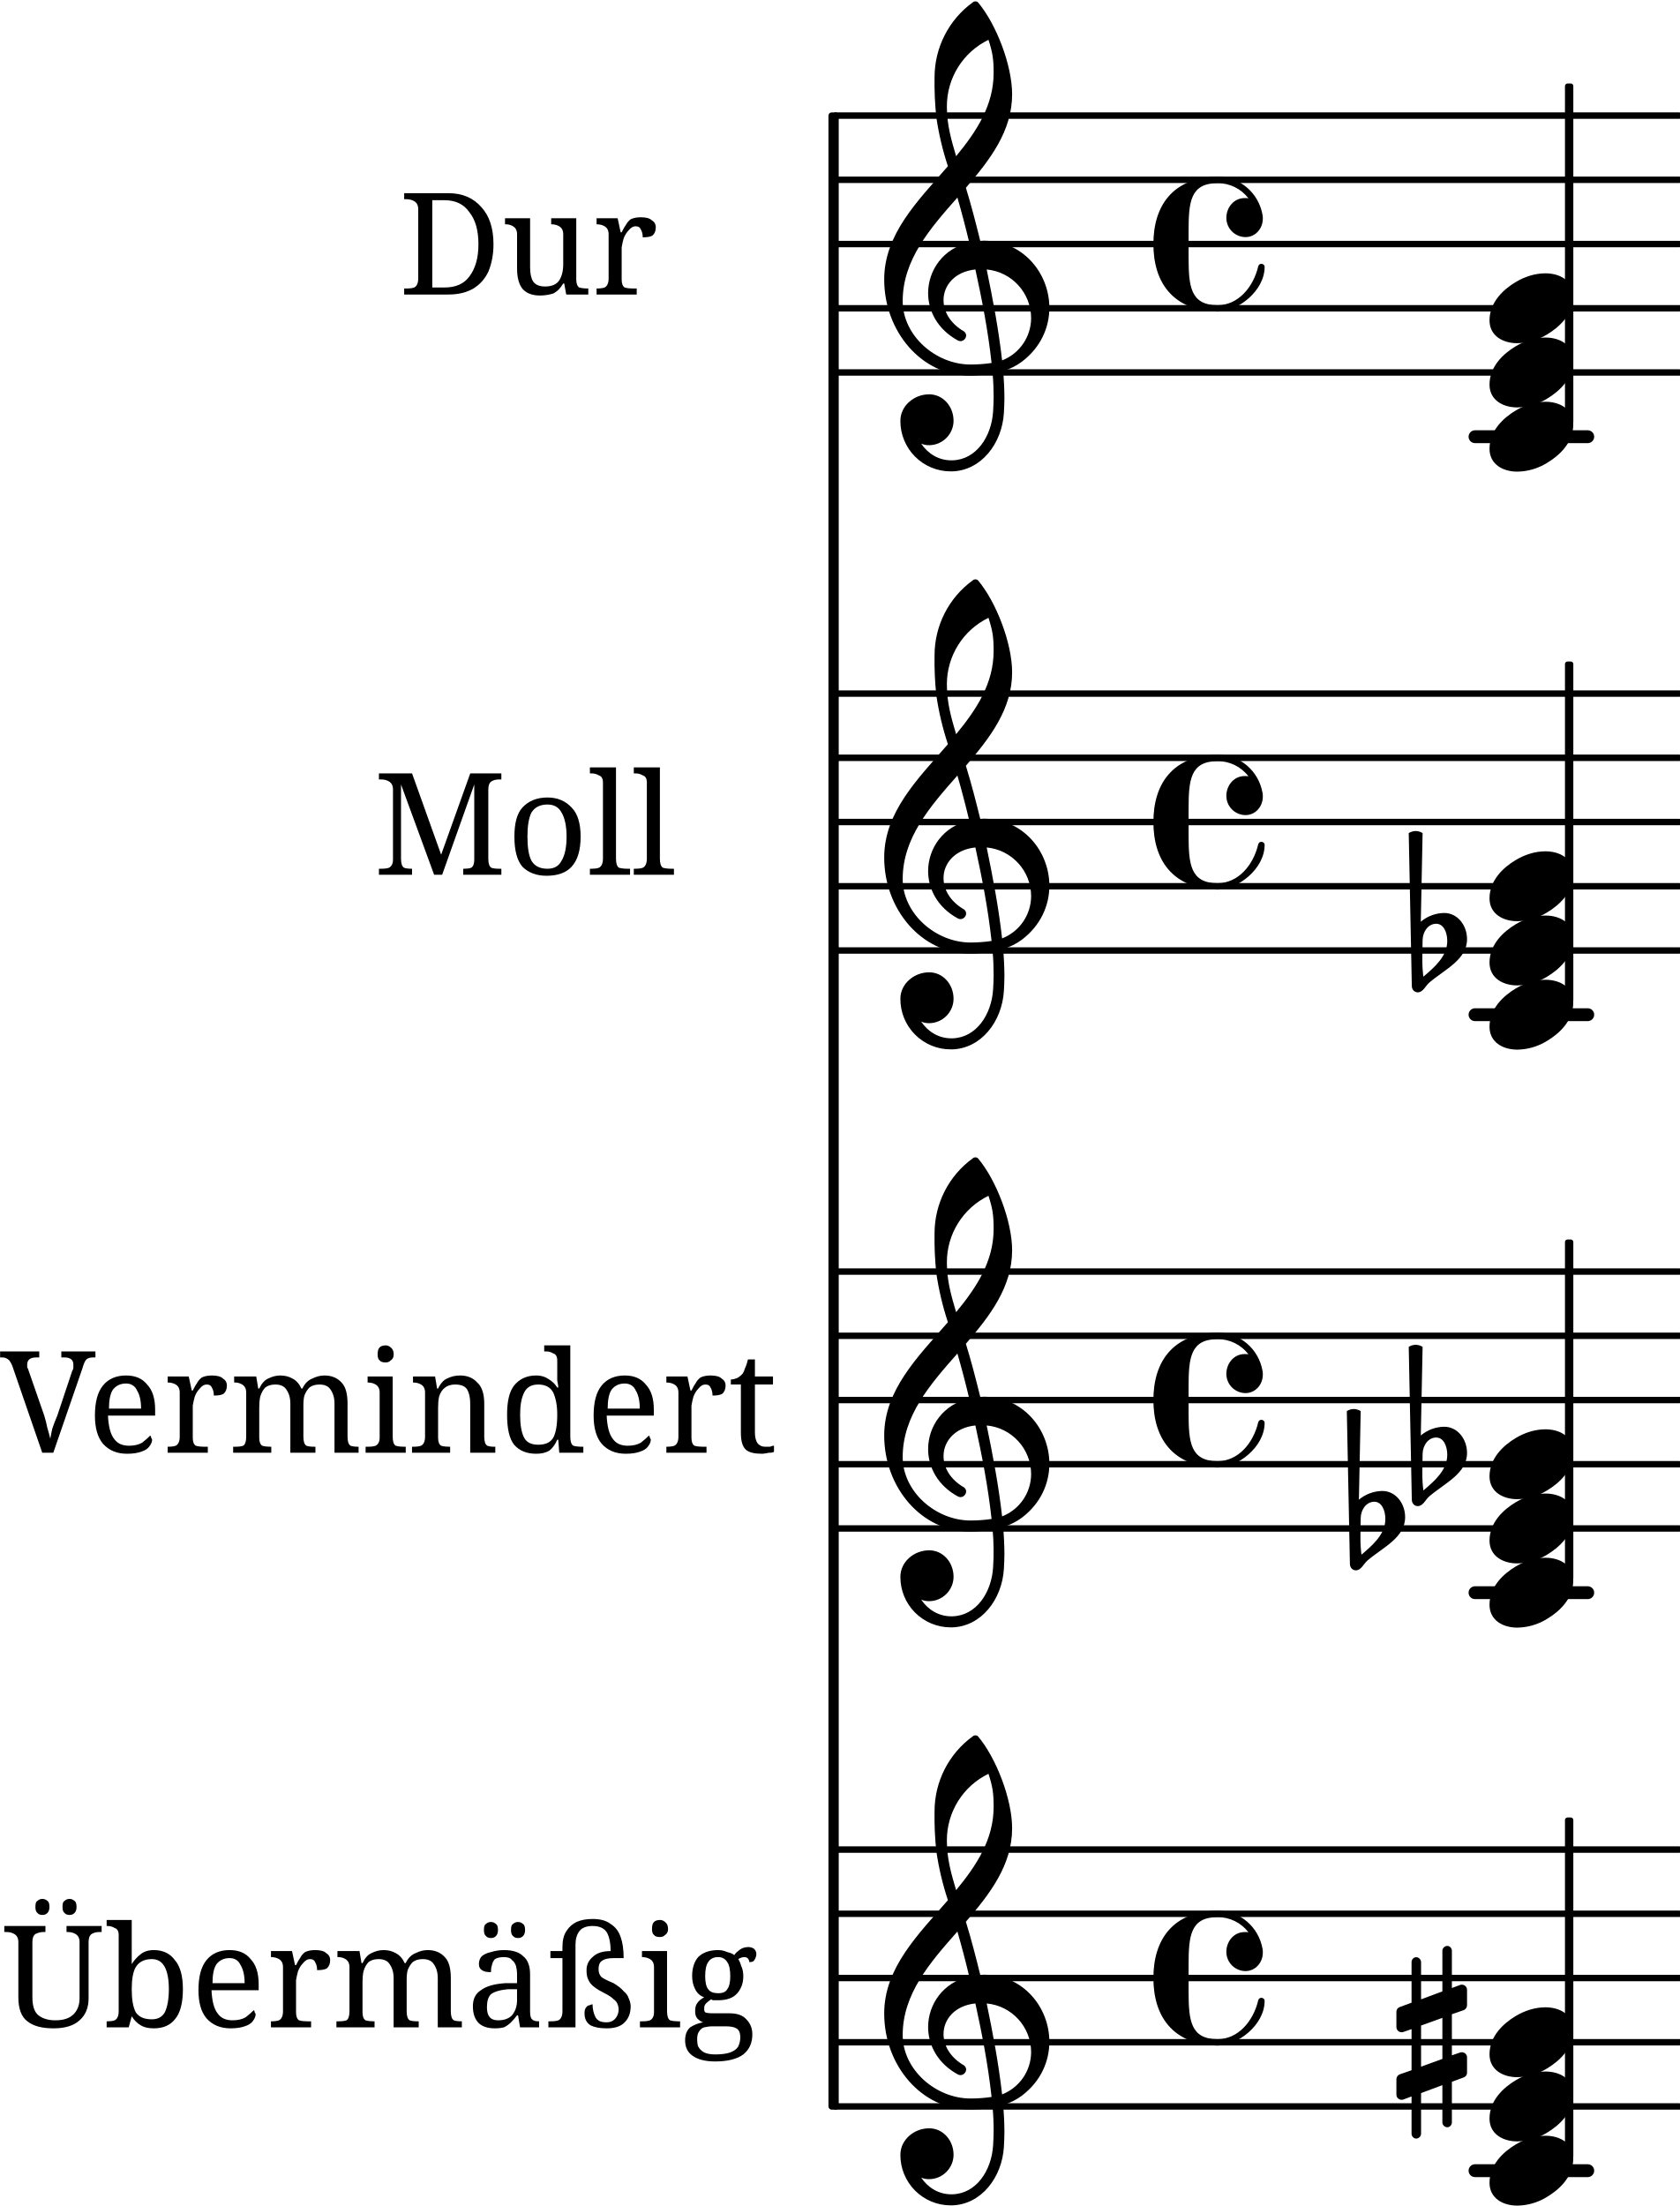
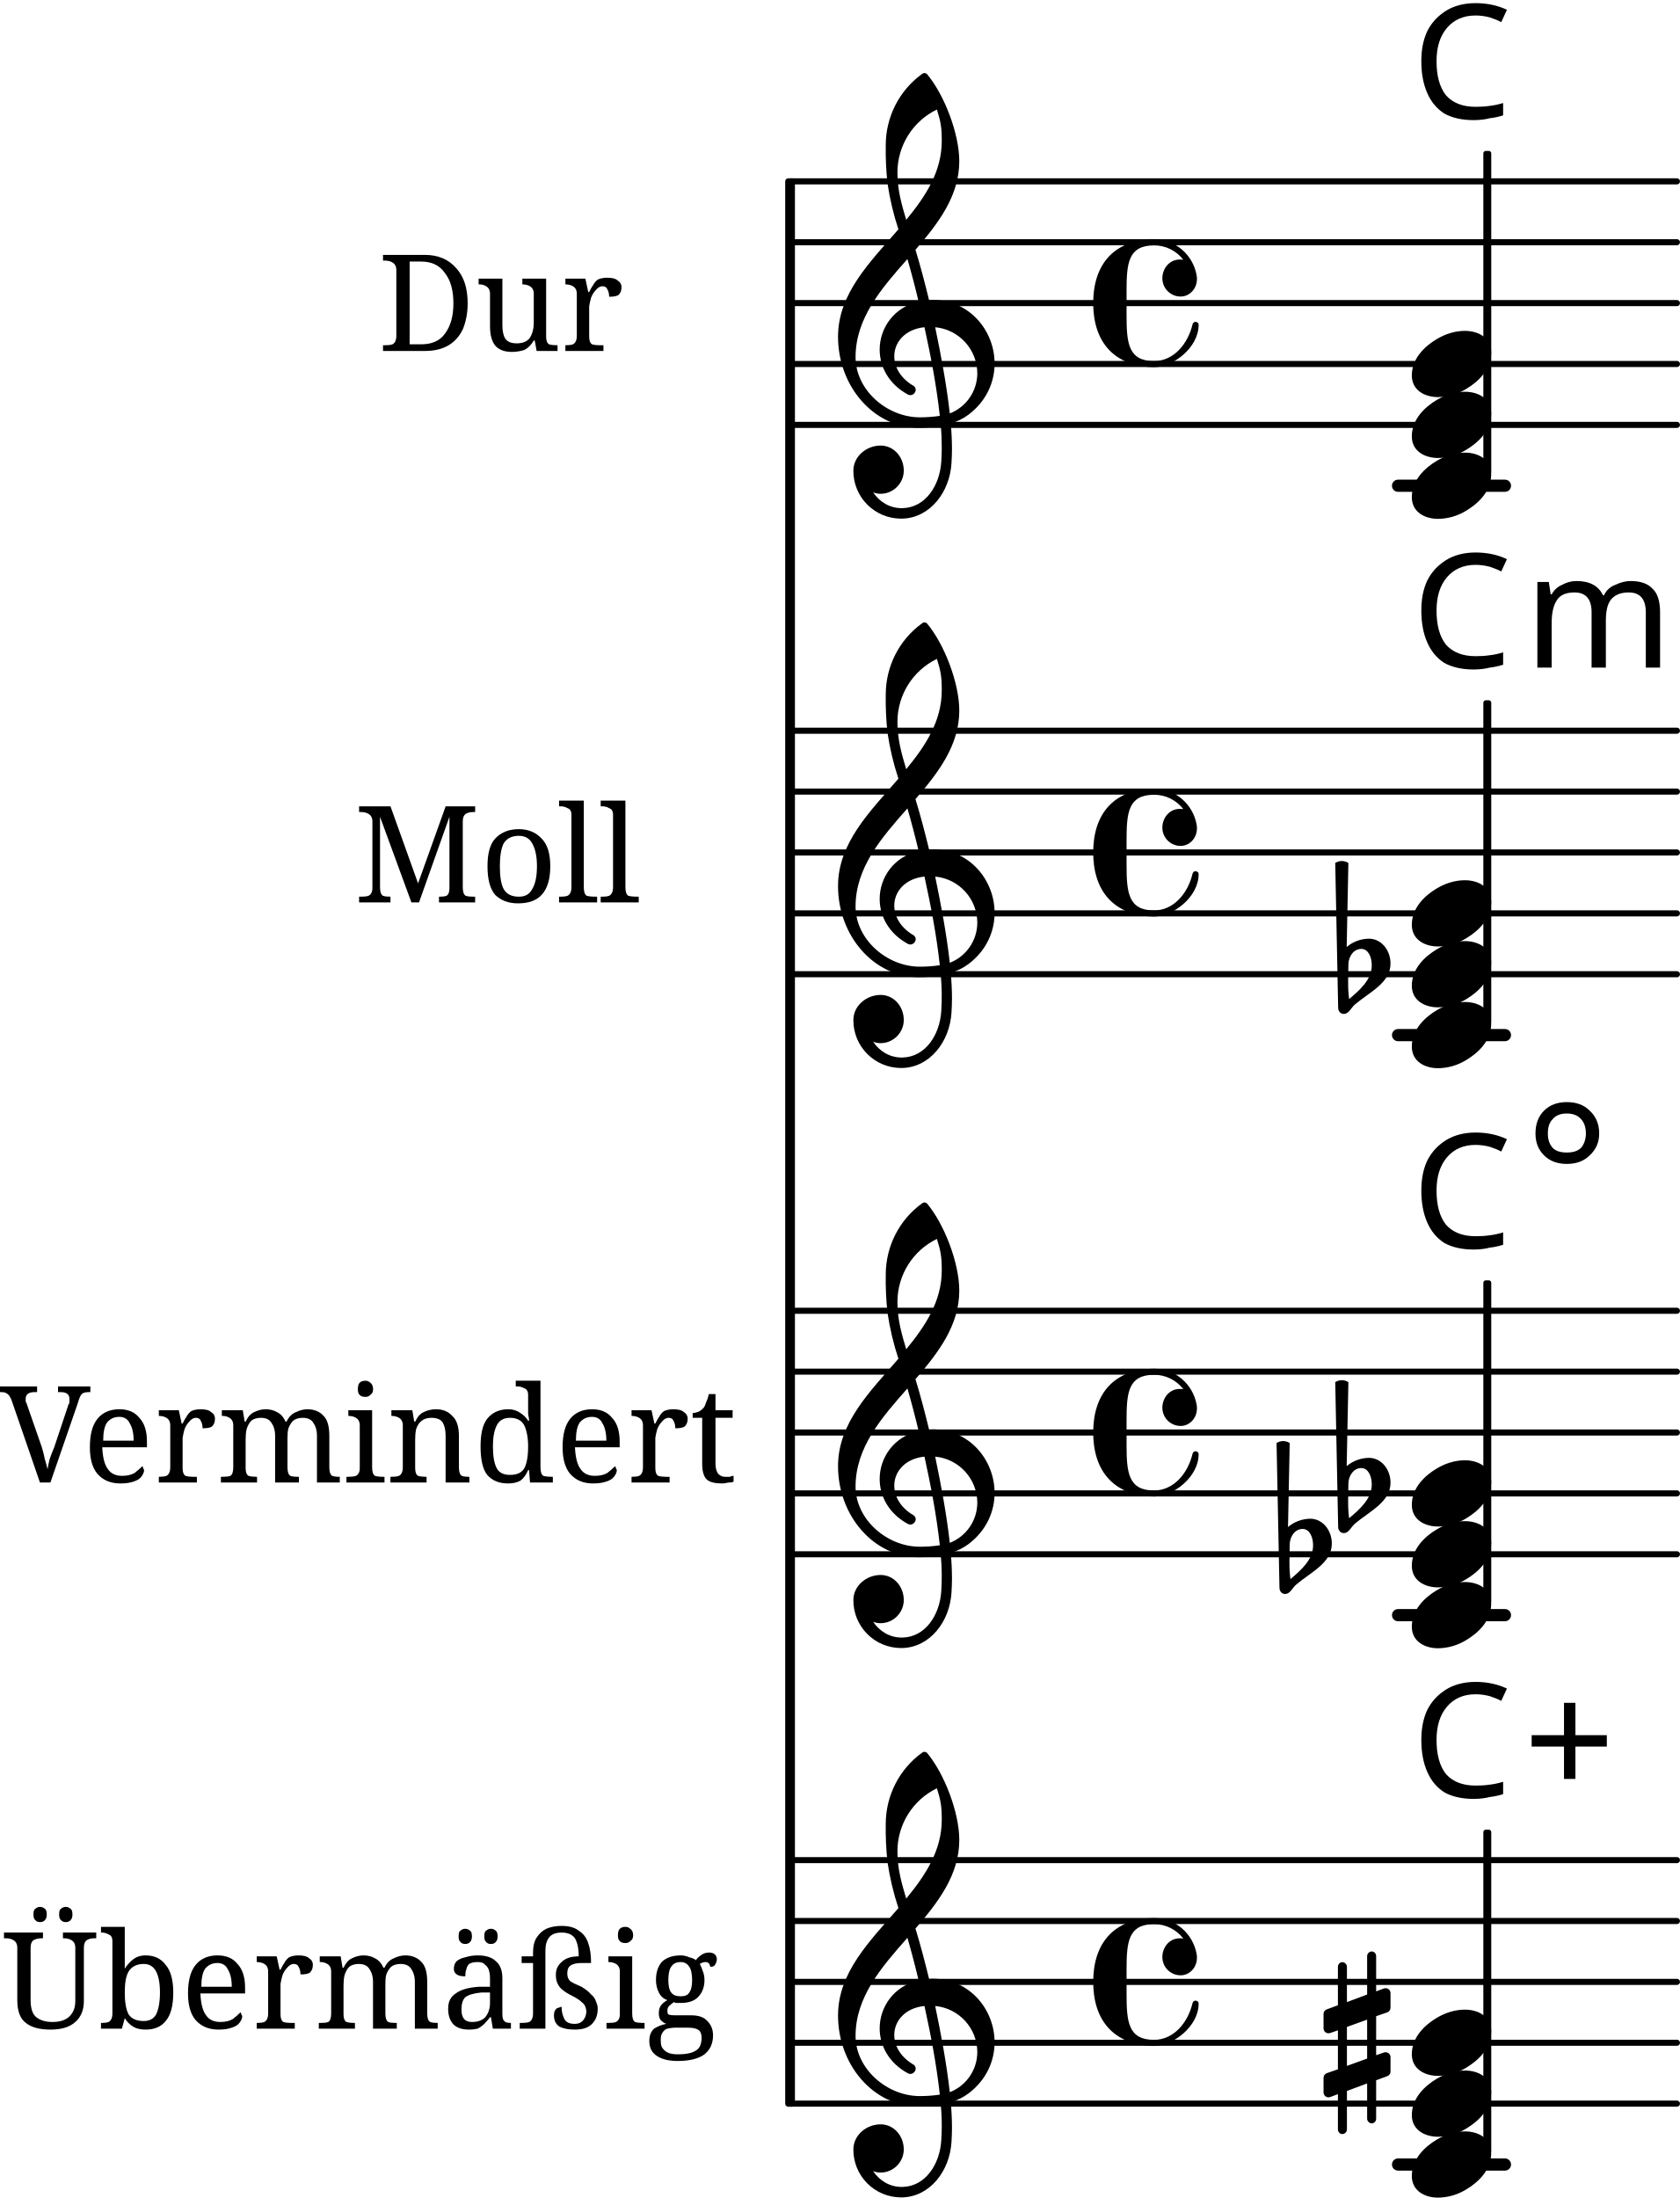
- <svg xmlns="http://www.w3.org/2000/svg" width="45.95mm" height="60.36mm" viewBox="-4.423 -0.021 26.146 34.35">
+ <svg xmlns="http://www.w3.org/2000/svg" width="48.5mm" height="63.45mm" viewBox="-4.423 -3.037 27.598 36.105">
  <style>tspan{white-space:pre}</style>
-   <path stroke="currentColor" stroke-linecap="round" stroke-linejoin="round" stroke-width=".1" d="M8.586 5.779h13.137M8.586 4.779h13.137M8.586 3.779h13.137M8.586 2.779h13.137M8.586 1.779h13.137M8.586 32.779h13.137M8.586 31.779h13.137M8.586 30.779h13.137M8.586 29.779h13.137M8.586 28.779h13.137" />
-   <rect width="1.956" height=".2" x="18.444" y="-.1" fill="currentColor" ry=".1" transform="translate(0 33.779)" />
-   <path stroke="currentColor" stroke-linecap="round" stroke-linejoin="round" stroke-width=".1" d="M8.586 23.779h13.137M8.586 22.779h13.137M8.586 21.779h13.137M8.586 20.779h13.137M8.586 19.779h13.137" />
-   <rect width="1.956" height=".2" x="18.444" y="-.1" fill="currentColor" ry=".1" transform="translate(0 24.779)" />
-   <rect width="1.956" height=".2" x="18.444" y="-.1" fill="currentColor" ry=".1" transform="translate(0 6.779)" />
-   <path stroke="currentColor" stroke-linecap="round" stroke-linejoin="round" stroke-width=".1" d="M8.586 14.779h13.137M8.586 13.779h13.137M8.586 12.779h13.137M8.586 11.779h13.137M8.586 10.779h13.137" />
-   <rect width="1.956" height=".2" x="18.444" y="-.1" fill="currentColor" ry=".1" transform="translate(0 15.779)" />
-   <rect width=".13" height="5.314" x="-.065" y="-2.5" fill="currentColor" ry=".04" transform="translate(20.01 21.779)" />
-   <path fill="currentColor" d="m17.728 14.615-.004.264v.044q-.001.132.016.264c.18-.152.372-.32.372-.556 0-.132-.056-.268-.172-.268-.124 0-.208.12-.212.252m-.168.716-.048-2.38c.032-.02.072-.032.108-.032s.076.012.108.032l-.028 1.38a.58.58 0 0 1 .364-.136c.208 0 .356.192.356.408 0 .32-.344.468-.588.676-.06.052-.096.152-.18.152-.052 0-.092-.044-.092-.1" />
-   <rect width=".13" height="5.314" x="-.065" y="-2.5" fill="currentColor" ry=".04" transform="translate(20.01 12.779)" />
-   <rect width=".13" height="5.314" x="-.065" y="-2.5" fill="currentColor" ry=".04" transform="translate(20.01 3.779)" />
-   <path fill="currentColor" d="M19.642 32.235c.22 0 .432.112.432.356 0 .284-.22.484-.408.596a.9.9 0 0 1-.464.136c-.22 0-.432-.112-.432-.356 0-.284.22-.484.408-.596.14-.084.3-.136.464-.136M18.184 33.027c0 .04-.032.076-.072.076s-.076-.036-.076-.076v-.58l-.332.124v.632c0 .04-.036.076-.076.076s-.072-.036-.072-.076v-.58l-.128.048c-.008.004-.02.004-.028.004a.08.08 0 0 1-.08-.08v-.24c0-.032.02-.064.052-.076l.184-.064v-.64l-.128.044c-.008.004-.02.004-.028.004a.08.08 0 0 1-.08-.08v-.24c0-.032.02-.06.052-.072l.184-.068v-.632c0-.04.032-.076.072-.076s.076.036.076.076v.58l.332-.124v-.632c0-.04.036-.076.076-.076s.072.036.072.076v.58l.128-.048c.008-.004.02-.004.028-.004a.08.08 0 0 1 .08.08v.24c0 .032-.02.064-.052.076l-.184.064v.64l.128-.044c.008-.004.02-.004.028-.004a.08.08 0 0 1 .08.08v.24c0 .032-.02.06-.052.072l-.184.068zm-.48-1.508v.64l.332-.12v-.64z" />
-   <rect width=".13" height="5.314" x="-.065" y="-2.5" fill="currentColor" ry=".04" transform="translate(20.01 30.779)" />
-   <path fill="currentColor" d="m17.728 22.615-.004.264v.044q-.001.132.016.264c.18-.152.372-.32.372-.556 0-.132-.056-.268-.172-.268-.124 0-.208.12-.212.252m-.168.716-.048-2.38c.032-.02.072-.032.108-.032s.076.012.108.032l-.028 1.38a.58.58 0 0 1 .364-.136c.208 0 .356.192.356.408 0 .32-.344.468-.588.676-.06.052-.096.152-.18.152-.052 0-.092-.044-.092-.1M16.764 23.615l-.004.264v.044q-.001.132.016.264c.18-.152.372-.32.372-.556 0-.132-.056-.268-.172-.268-.124 0-.208.12-.212.252m-.168.716-.048-2.38c.032-.02.072-.032.108-.032s.076.012.108.032l-.028 1.38a.58.58 0 0 1 .364-.136c.208 0 .356.192.356.408 0 .32-.344.468-.588.676-.06.052-.096.152-.18.152-.052 0-.092-.044-.092-.1M10.4 34.319h-.024a.783.783 0 0 1-.78-.788c0-.232.212-.412.448-.412.216 0 .38.188.38.412 0 .208-.172.38-.38.38a.3.3 0 0 1-.124-.024c.104.156.272.26.468.26h.016zm.78-1.728a.71.71 0 0 0 .452-.656.764.764 0 0 0-.692-.76c.096.464.184.924.24 1.416m-1.548-.924c0 .54.516.988 1.056.988q.167 0 .328-.024c-.056-.508-.148-.98-.252-1.456-.316.032-.496.244-.496.476 0 .176.1.364.324.492q.029.03.028.06c0 .044-.04.088-.088.088q-.018-.001-.036-.008c-.32-.172-.468-.46-.468-.74 0-.352.232-.696.64-.788a15 15 0 0 0-.184-.7c-.428.484-.852.972-.852 1.612m1.044 1.16c-.752 0-1.332-.688-1.332-1.496 0-.708.524-1.224.992-1.764a4.5 4.5 0 0 1-.18-.76 5 5 0 0 1-.028-.624c0-.46.22-.896.596-1.168a.06.06 0 0 1 .08 0c.284.336.532.98.532 1.432 0 .572-.344 1.02-.72 1.456.084.272.156.552.224.828.016 0 .036-.004.052-.004.62 0 1.024.512 1.024 1.044 0 .304-.132.616-.428.84a.9.9 0 0 1-.292.144q.019.21.02.42c0 .076-.004.156-.008.232-.028.476-.352.9-.808.912l.004-.172c.372-.008.612-.368.636-.764q.007-.11.008-.22.001-.184-.016-.368c-.116.02-.232.032-.356.032m.372-4.712c0-.22-.016-.316-.08-.516a1.15 1.15 0 0 0-.648 1.036c0 .296.072.532.144.776.32-.388.584-.792.584-1.296" />
-   <text fill="currentColor" font-family="serif" font-size="2.2" transform="translate(1.791 4.565)">
+   <rect width="1.956" height=".2" x="18.444" y="-.1" fill="currentColor" ry=".1" transform="translate(0 4.942)" />
+   <path stroke="currentColor" stroke-linecap="round" stroke-linejoin="round" stroke-width=".1" d="M8.586 31.518h14.539M8.586 30.518h14.539M8.586 29.518h14.539M8.586 28.518h14.539M8.586 27.518h14.539" />
+   <rect width="1.956" height=".2" x="18.444" y="-.1" fill="currentColor" ry=".1" transform="translate(0 32.518)" />
+   <path stroke="currentColor" stroke-linecap="round" stroke-linejoin="round" stroke-width=".1" d="M8.586 22.494h14.539M8.586 21.494h14.539M8.586 20.494h14.539M8.586 19.494h14.539M8.586 18.494h14.539" />
+   <rect width="1.956" height=".2" x="18.444" y="-.1" fill="currentColor" ry=".1" transform="translate(0 23.494)" />
+   <path stroke="currentColor" stroke-linecap="round" stroke-linejoin="round" stroke-width=".1" d="M8.586 12.966h14.539M8.586 11.966h14.539M8.586 10.966h14.539M8.586 9.966h14.539M8.586 8.966h14.539" />
+   <rect width="1.956" height=".2" x="18.444" y="-.1" fill="currentColor" ry=".1" transform="translate(0 13.966)" />
+   <path stroke="currentColor" stroke-linecap="round" stroke-linejoin="round" stroke-width=".1" d="M8.586 3.942h14.539M8.586 2.942h14.539M8.586 1.942h14.539M8.586.942h14.539M8.586-.058h14.539" />
+   <path fill="currentColor" d="m17.728 12.802-.004.264v.044q-.001.132.016.264c.18-.152.372-.32.372-.556 0-.132-.056-.268-.172-.268-.124 0-.208.12-.212.252m-.168.716-.048-2.38c.032-.02.072-.032.108-.032s.076.012.108.032l-.028 1.38a.58.58 0 0 1 .364-.136c.208 0 .356.192.356.408 0 .32-.344.468-.588.676-.06.052-.096.152-.18.152-.052 0-.092-.044-.092-.1" />
+   <rect width=".13" height="5.314" x="-.065" y="-2.5" fill="currentColor" ry=".04" transform="translate(20.01 20.494)" />
+   <path fill="currentColor" d="M19.642 30.974c.22 0 .432.112.432.356 0 .284-.22.484-.408.596a.9.9 0 0 1-.464.136c-.22 0-.432-.112-.432-.356 0-.284.22-.484.408-.596.14-.084.3-.136.464-.136" />
+   <rect width=".13" height="5.314" x="-.065" y="-2.5" fill="currentColor" ry=".04" transform="translate(20.01 10.966)" />
+   <rect width=".13" height="5.314" x="-.065" y="-2.5" fill="currentColor" ry=".04" transform="translate(20.01 1.942)" />
+   <path fill="currentColor" d="M14.972 29.41a.3.3 0 0 1-.3-.3c0-.152.108-.308.288-.308q.025-.001.056.004a.6.6 0 0 0-.48-.236c-.424 0-.452.292-.452.744v.408c0 .452.028.748.452.748.32 0 .556-.28.632-.604.008-.028.028-.04.048-.04.024 0 .052.016.052.048 0 .376-.42.696-.732.696-.272 0-.548-.084-.736-.28-.196-.204-.264-.488-.264-.772s.068-.568.264-.772c.188-.196.464-.276.736-.276.348 0 .64.252.7.596q.005.031.004.056c0 .16-.12.288-.268.288M10.4 33.058h-.024a.783.783 0 0 1-.78-.788c0-.232.212-.412.448-.412.216 0 .38.188.38.412 0 .208-.172.38-.38.38a.3.3 0 0 1-.124-.024c.104.156.272.26.468.26h.016zm.78-1.728a.71.71 0 0 0 .452-.656.764.764 0 0 0-.692-.76c.096.464.184.924.24 1.416m-1.548-.924c0 .54.516.988 1.056.988q.167 0 .328-.024c-.056-.508-.148-.98-.252-1.456-.316.032-.496.244-.496.476 0 .176.1.364.324.492q.029.03.028.06c0 .044-.04.088-.088.088q-.018-.001-.036-.008c-.32-.172-.468-.46-.468-.74 0-.352.232-.696.64-.788a15 15 0 0 0-.184-.7c-.428.484-.852.972-.852 1.612m1.044 1.16c-.752 0-1.332-.688-1.332-1.496 0-.708.524-1.224.992-1.764a4.5 4.5 0 0 1-.18-.76 5 5 0 0 1-.028-.624c0-.46.22-.896.596-1.168a.06.06 0 0 1 .08 0c.284.336.532.98.532 1.432 0 .572-.344 1.02-.72 1.456.084.272.156.552.224.828.016 0 .036-.004.052-.004.62 0 1.024.512 1.024 1.044 0 .304-.132.616-.428.84a.9.9 0 0 1-.292.144q.019.21.02.42-.001.116-.008.232c-.028.476-.352.9-.808.912l.004-.172c.372-.008.612-.368.636-.764q.007-.11.008-.22.001-.184-.016-.368c-.116.02-.232.032-.356.032m.372-4.712c0-.22-.016-.316-.08-.516a1.15 1.15 0 0 0-.648 1.036c0 .296.072.532.144.776.32-.388.584-.792.584-1.296M19.642 29.974c.22 0 .432.112.432.356 0 .284-.22.484-.408.596a.9.9 0 0 1-.464.136c-.22 0-.432-.112-.432-.356 0-.284.22-.484.408-.596.14-.084.3-.136.464-.136M10.4 24.034h-.024a.783.783 0 0 1-.78-.788c0-.232.212-.412.448-.412.216 0 .38.188.38.412 0 .208-.172.38-.38.38a.3.3 0 0 1-.124-.024c.104.156.272.26.468.26h.016zm.78-1.728a.71.71 0 0 0 .452-.656.764.764 0 0 0-.692-.76c.096.464.184.924.24 1.416m-1.548-.924c0 .54.516.988 1.056.988q.167 0 .328-.024c-.056-.508-.148-.98-.252-1.456-.316.032-.496.244-.496.476 0 .176.1.364.324.492q.029.03.028.06c0 .044-.04.088-.088.088q-.018-.001-.036-.008c-.32-.172-.468-.46-.468-.74 0-.352.232-.696.64-.788a15 15 0 0 0-.184-.7c-.428.484-.852.972-.852 1.612m1.044 1.16c-.752 0-1.332-.688-1.332-1.496 0-.708.524-1.224.992-1.764a4.5 4.5 0 0 1-.18-.76 5 5 0 0 1-.028-.624c0-.46.22-.896.596-1.168a.06.06 0 0 1 .08 0c.284.336.532.98.532 1.432 0 .572-.344 1.02-.72 1.456.084.272.156.552.224.828.016 0 .036-.004.052-.004.62 0 1.024.512 1.024 1.044 0 .304-.132.616-.428.84a.9.9 0 0 1-.292.144q.019.21.02.42-.001.116-.008.232c-.028.476-.352.9-.808.912l.004-.172c.372-.008.612-.368.636-.764a3.775 3.775 0 0 0-.008-.588c-.116.02-.232.032-.356.032m.372-4.712c0-.22-.016-.316-.08-.516a1.15 1.15 0 0 0-.648 1.036c0 .296.072.532.144.776.32-.388.584-.792.584-1.296M18.184 31.766c0 .04-.032.076-.072.076s-.076-.036-.076-.076v-.58l-.332.124v.632c0 .04-.036.076-.076.076s-.072-.036-.072-.076v-.58l-.128.048c-.008.004-.02.004-.028.004a.08.08 0 0 1-.08-.08v-.24c0-.032.02-.064.052-.076l.184-.064v-.64l-.128.044c-.008.004-.02.004-.028.004a.08.08 0 0 1-.08-.08v-.24c0-.032.02-.06.052-.072l.184-.068v-.632c0-.04.032-.076.072-.076s.076.036.076.076v.58l.332-.124v-.632c0-.04.036-.076.076-.076s.072.036.072.076v.58l.128-.048c.008-.004.02-.004.028-.004a.08.08 0 0 1 .08.08v.24c0 .032-.02.064-.052.076l-.184.064v.64l.128-.044c.008-.004.02-.004.028-.004a.08.08 0 0 1 .08.08v.24c0 .032-.02.06-.052.072l-.184.068zm-.48-1.508v.64l.332-.12v-.64z" />
+   <rect width=".13" height="5.314" x="-.065" y="-2.5" fill="currentColor" ry=".04" transform="translate(20.01 29.518)" />
+   <path fill="currentColor" d="m17.728 21.33-.004.264v.044q-.001.132.016.264c.18-.152.372-.32.372-.556 0-.132-.056-.268-.172-.268-.124 0-.208.12-.212.252m-.168.716-.048-2.38c.032-.02.072-.032.108-.032s.076.012.108.032l-.028 1.38a.58.58 0 0 1 .364-.136c.208 0 .356.192.356.408 0 .32-.344.468-.588.676-.06.052-.096.152-.18.152-.052 0-.092-.044-.092-.1M16.764 22.33l-.004.264v.044q-.001.132.016.264c.18-.152.372-.32.372-.556 0-.132-.056-.268-.172-.268-.124 0-.208.12-.212.252m-.168.716-.048-2.38c.032-.02.072-.032.108-.032s.076.012.108.032l-.028 1.38a.58.58 0 0 1 .364-.136c.208 0 .356.192.356.408 0 .32-.344.468-.588.676-.06.052-.096.152-.18.152-.052 0-.092-.044-.092-.1M19.642 4.398c.22 0 .432.112.432.356 0 .284-.22.484-.408.596a.9.9 0 0 1-.464.136c-.22 0-.432-.112-.432-.356 0-.284.22-.484.408-.596.14-.084.3-.136.464-.136" />
+   <text fill="currentColor" font-family="sans-serif" font-size="2.616" transform="translate(18.77 -1.095)">
+     <tspan>C</tspan>
+   </text>
+   <rect width=".16" height="31.677" y="-15.838" fill="currentColor" ry=".05" transform="translate(8.476 15.73)" />
+   <text fill="currentColor" font-family="serif" font-size="2.2" transform="translate(-4.389 30.286)">
+     <tspan>Übermäßig</tspan>
+   </text>
+   <text fill="currentColor" font-family="sans-serif" font-size="2.616" transform="translate(18.77 26.481)">
+     <tspan>C</tspan>
+   </text>
+   <text fill="currentColor" font-family="sans-serif" font-size="2.616" transform="translate(20.614 26.481)">
+     <tspan>+</tspan>
+   </text>
+   <text fill="currentColor" font-family="serif" font-size="2.2" transform="translate(-4.423 21.315)">
+     <tspan>Vermindert</tspan>
+   </text>
+   <text fill="currentColor" font-family="serif" font-size="2.2" transform="translate(1.398 11.786)">
+     <tspan>Moll</tspan>
+   </text>
+   <text fill="currentColor" font-family="serif" font-size="2.2" transform="translate(1.791 2.728)">
    <tspan>Dur</tspan>
  </text>
-   <text fill="currentColor" font-family="serif" font-size="2.2" transform="translate(1.398 13.6)">
-     <tspan>Moll</tspan>
+   <path fill="currentColor" d="M19.642 2.398c.22 0 .432.112.432.356 0 .284-.22.484-.408.596a.9.9 0 0 1-.464.136c-.22 0-.432-.112-.432-.356 0-.284.22-.484.408-.596.14-.084.3-.136.464-.136M19.642 31.974c.22 0 .432.112.432.356 0 .284-.22.484-.408.596a.9.9 0 0 1-.464.136c-.22 0-.432-.112-.432-.356 0-.284.22-.484.408-.596.14-.084.3-.136.464-.136M14.972 20.386a.3.3 0 0 1-.3-.3c0-.152.108-.308.288-.308q.025-.001.056.004a.6.6 0 0 0-.48-.236c-.424 0-.452.292-.452.744v.408c0 .452.028.748.452.748.32 0 .556-.28.632-.604.008-.028.028-.04.048-.04.024 0 .052.016.052.048 0 .376-.42.696-.732.696-.272 0-.548-.084-.736-.28-.196-.204-.264-.488-.264-.772s.068-.568.264-.772c.188-.196.464-.276.736-.276.348 0 .64.252.7.596q.005.031.004.056c0 .16-.12.288-.268.288M19.642 20.95c.22 0 .432.112.432.356 0 .284-.22.484-.408.596a.9.9 0 0 1-.464.136c-.22 0-.432-.112-.432-.356 0-.284.22-.484.408-.596.14-.084.3-.136.464-.136" />
+   <path fill="currentColor" d="M19.642 21.95c.22 0 .432.112.432.356 0 .284-.22.484-.408.596a.9.9 0 0 1-.464.136c-.22 0-.432-.112-.432-.356 0-.284.22-.484.408-.596.14-.084.3-.136.464-.136" />
+   <path fill="currentColor" d="M19.642 22.95c.22 0 .432.112.432.356 0 .284-.22.484-.408.596a.9.9 0 0 1-.464.136c-.22 0-.432-.112-.432-.356 0-.284.22-.484.408-.596.14-.084.3-.136.464-.136" />
+   <text fill="currentColor" font-family="sans-serif" font-size="2.616" transform="translate(18.77 17.457)">
+     <tspan>C</tspan>
  </text>
-   <text fill="currentColor" font-family="serif" font-size="2.2" transform="translate(-4.423 22.6)">
-     <tspan>Vermindert</tspan>
+   <text fill="currentColor" font-family="sans-serif" font-size="3.296" transform="translate(20.614 17.457)">
+     <tspan>°</tspan>
  </text>
-   <text fill="currentColor" font-family="serif" font-size="2.2" transform="translate(-4.389 31.547)">
-     <tspan>Übermäßig</tspan>
+   <path fill="currentColor" d="M14.972 10.858a.3.3 0 0 1-.3-.3c0-.152.108-.308.288-.308q.025-.001.056.004a.6.6 0 0 0-.48-.236c-.424 0-.452.292-.452.744v.408c0 .452.028.748.452.748.32 0 .556-.28.632-.604.008-.028.028-.04.048-.04.024 0 .052.016.052.048 0 .376-.42.696-.732.696-.272 0-.548-.084-.736-.28-.196-.204-.264-.488-.264-.772s.068-.568.264-.772c.188-.196.464-.276.736-.276.348 0 .64.252.7.596q.005.031.004.056c0 .16-.12.288-.268.288M10.4 14.506h-.024a.783.783 0 0 1-.78-.788c0-.232.212-.412.448-.412.216 0 .38.188.38.412 0 .208-.172.38-.38.38a.3.3 0 0 1-.124-.024c.104.156.272.26.468.26h.016zm.78-1.728a.71.71 0 0 0 .452-.656.764.764 0 0 0-.692-.76c.096.464.184.924.24 1.416m-1.548-.924c0 .54.516.988 1.056.988q.167 0 .328-.024c-.056-.508-.148-.98-.252-1.456-.316.032-.496.244-.496.476 0 .176.1.364.324.492q.029.03.028.06c0 .044-.04.088-.088.088q-.018-.001-.036-.008c-.32-.172-.468-.46-.468-.74 0-.352.232-.696.64-.788a15 15 0 0 0-.184-.7c-.428.484-.852.972-.852 1.612m1.044 1.16c-.752 0-1.332-.688-1.332-1.496 0-.708.524-1.224.992-1.764a4.5 4.5 0 0 1-.18-.76 5 5 0 0 1-.028-.624c0-.46.22-.896.596-1.168a.06.06 0 0 1 .08 0c.284.336.532.98.532 1.432 0 .572-.344 1.02-.72 1.456.084.272.156.552.224.828.016 0 .036-.004.052-.004.62 0 1.024.512 1.024 1.044 0 .304-.132.616-.428.84a.9.9 0 0 1-.292.144q.019.21.02.42c0 .076-.004.156-.008.232-.028.476-.352.9-.808.912l.004-.172c.372-.008.612-.368.636-.764a3.775 3.775 0 0 0-.008-.588c-.116.02-.232.032-.356.032m.372-4.712c0-.22-.016-.316-.08-.516a1.15 1.15 0 0 0-.648 1.036c0 .296.072.532.144.776.32-.388.584-.792.584-1.296M19.642 11.422c.22 0 .432.112.432.356 0 .284-.22.484-.408.596a.9.9 0 0 1-.464.136c-.22 0-.432-.112-.432-.356 0-.284.22-.484.408-.596.14-.084.3-.136.464-.136" />
+   <path fill="currentColor" d="M19.642 12.422c.22 0 .432.112.432.356 0 .284-.22.484-.408.596a.9.9 0 0 1-.464.136c-.22 0-.432-.112-.432-.356 0-.284.22-.484.408-.596.14-.084.3-.136.464-.136" />
+   <path fill="currentColor" d="M19.642 13.422c.22 0 .432.112.432.356 0 .284-.22.484-.408.596a.9.9 0 0 1-.464.136c-.22 0-.432-.112-.432-.356 0-.284.22-.484.408-.596.14-.084.3-.136.464-.136" />
+   <text fill="currentColor" font-family="sans-serif" font-size="2.616" transform="translate(18.77 7.929)">
+     <tspan>C</tspan>
  </text>
-   <rect width=".16" height="31.1" y="-15.55" fill="currentColor" ry=".05" transform="translate(8.476 17.279)" />
-   <path fill="currentColor" d="M19.642 6.235c.22 0 .432.112.432.356 0 .284-.22.484-.408.596a.9.9 0 0 1-.464.136c-.22 0-.432-.112-.432-.356 0-.284.22-.484.408-.596.14-.084.3-.136.464-.136" />
-   <path fill="currentColor" d="M19.642 5.235c.22 0 .432.112.432.356 0 .284-.22.484-.408.596a.9.9 0 0 1-.464.136c-.22 0-.432-.112-.432-.356 0-.284.22-.484.408-.596.14-.084.3-.136.464-.136" />
-   <path fill="currentColor" d="M19.642 4.235c.22 0 .432.112.432.356 0 .284-.22.484-.408.596a.9.9 0 0 1-.464.136c-.22 0-.432-.112-.432-.356 0-.284.22-.484.408-.596.14-.084.3-.136.464-.136M14.972 3.671a.3.3 0 0 1-.3-.3c0-.152.108-.308.288-.308q.025-.001.056.004a.6.6 0 0 0-.48-.236c-.424 0-.452.292-.452.744v.408c0 .452.028.748.452.748.32 0 .556-.28.632-.604.008-.028.028-.04.048-.04.024 0 .052.016.052.048 0 .376-.42.696-.732.696-.272 0-.548-.084-.736-.28-.196-.204-.264-.488-.264-.772s.068-.568.264-.772c.188-.196.464-.276.736-.276.348 0 .64.252.7.596q.005.031.004.056c0 .16-.12.288-.268.288M14.972 30.671a.3.3 0 0 1-.3-.3c0-.152.108-.308.288-.308q.025-.001.056.004a.6.6 0 0 0-.48-.236c-.424 0-.452.292-.452.744v.408c0 .452.028.748.452.748.32 0 .556-.28.632-.604.008-.028.028-.04.048-.04.024 0 .052.016.052.048 0 .376-.42.696-.732.696-.272 0-.548-.084-.736-.28-.196-.204-.264-.488-.264-.772s.068-.568.264-.772c.188-.196.464-.276.736-.276.348 0 .64.252.7.596q.005.031.004.056c0 .16-.12.288-.268.288M19.642 31.235c.22 0 .432.112.432.356 0 .284-.22.484-.408.596a.9.9 0 0 1-.464.136c-.22 0-.432-.112-.432-.356 0-.284.22-.484.408-.596.14-.084.3-.136.464-.136M19.642 33.235c.22 0 .432.112.432.356 0 .284-.22.484-.408.596a.9.9 0 0 1-.464.136c-.22 0-.432-.112-.432-.356 0-.284.22-.484.408-.596.14-.084.3-.136.464-.136M14.972 21.671a.3.3 0 0 1-.3-.3c0-.152.108-.308.288-.308q.025-.001.056.004a.6.6 0 0 0-.48-.236c-.424 0-.452.292-.452.744v.408c0 .452.028.748.452.748.32 0 .556-.28.632-.604.008-.028.028-.04.048-.04.024 0 .052.016.052.048 0 .376-.42.696-.732.696-.272 0-.548-.084-.736-.28-.196-.204-.264-.488-.264-.772s.068-.568.264-.772c.188-.196.464-.276.736-.276.348 0 .64.252.7.596q.005.031.004.056c0 .16-.12.288-.268.288M10.4 25.319h-.024a.783.783 0 0 1-.78-.788c0-.232.212-.412.448-.412.216 0 .38.188.38.412 0 .208-.172.38-.38.38a.3.3 0 0 1-.124-.024c.104.156.272.26.468.26h.016zm.78-1.728a.71.71 0 0 0 .452-.656.764.764 0 0 0-.692-.76c.096.464.184.924.24 1.416m-1.548-.924c0 .54.516.988 1.056.988q.167 0 .328-.024c-.056-.508-.148-.98-.252-1.456-.316.032-.496.244-.496.476 0 .176.1.364.324.492q.029.03.028.06c0 .044-.04.088-.088.088q-.018-.001-.036-.008c-.32-.172-.468-.46-.468-.74 0-.352.232-.696.64-.788a15 15 0 0 0-.184-.7c-.428.484-.852.972-.852 1.612m1.044 1.16c-.752 0-1.332-.688-1.332-1.496 0-.708.524-1.224.992-1.764a4.5 4.5 0 0 1-.18-.76 5 5 0 0 1-.028-.624c0-.46.22-.896.596-1.168a.06.06 0 0 1 .08 0c.284.336.532.98.532 1.432 0 .572-.344 1.02-.72 1.456.084.272.156.552.224.828.016 0 .036-.004.052-.004.62 0 1.024.512 1.024 1.044 0 .304-.132.616-.428.84a.9.9 0 0 1-.292.144q.019.21.02.42c0 .076-.004.156-.008.232-.028.476-.352.9-.808.912l.004-.172c.372-.008.612-.368.636-.764a3.775 3.775 0 0 0-.008-.588c-.116.02-.232.032-.356.032m.372-4.712c0-.22-.016-.316-.08-.516a1.15 1.15 0 0 0-.648 1.036c0 .296.072.532.144.776.32-.388.584-.792.584-1.296M19.642 22.235c.22 0 .432.112.432.356 0 .284-.22.484-.408.596a.9.9 0 0 1-.464.136c-.22 0-.432-.112-.432-.356 0-.284.22-.484.408-.596.14-.084.3-.136.464-.136" />
-   <path fill="currentColor" d="M19.642 23.235c.22 0 .432.112.432.356 0 .284-.22.484-.408.596a.9.9 0 0 1-.464.136c-.22 0-.432-.112-.432-.356 0-.284.22-.484.408-.596.14-.084.3-.136.464-.136" />
-   <path fill="currentColor" d="M19.642 24.235c.22 0 .432.112.432.356 0 .284-.22.484-.408.596a.9.9 0 0 1-.464.136c-.22 0-.432-.112-.432-.356 0-.284.22-.484.408-.596.14-.084.3-.136.464-.136M14.972 12.671a.3.3 0 0 1-.3-.3c0-.152.108-.308.288-.308q.025-.001.056.004a.6.6 0 0 0-.48-.236c-.424 0-.452.292-.452.744v.408c0 .452.028.748.452.748.32 0 .556-.28.632-.604.008-.028.028-.04.048-.04.024 0 .052.016.052.048 0 .376-.42.696-.732.696-.272 0-.548-.084-.736-.28-.196-.204-.264-.488-.264-.772s.068-.568.264-.772c.188-.196.464-.276.736-.276.348 0 .64.252.7.596q.005.031.004.056c0 .16-.12.288-.268.288M10.4 16.319h-.024a.783.783 0 0 1-.78-.788c0-.232.212-.412.448-.412.216 0 .38.188.38.412 0 .208-.172.38-.38.38a.3.3 0 0 1-.124-.024c.104.156.272.26.468.26h.016zm.78-1.728a.71.71 0 0 0 .452-.656.764.764 0 0 0-.692-.76c.096.464.184.924.24 1.416m-1.548-.924c0 .54.516.988 1.056.988q.167 0 .328-.024c-.056-.508-.148-.98-.252-1.456-.316.032-.496.244-.496.476 0 .176.1.364.324.492q.029.03.028.06c0 .044-.04.088-.088.088q-.018-.001-.036-.008c-.32-.172-.468-.46-.468-.74 0-.352.232-.696.64-.788a15 15 0 0 0-.184-.7c-.428.484-.852.972-.852 1.612m1.044 1.16c-.752 0-1.332-.688-1.332-1.496 0-.708.524-1.224.992-1.764a4.5 4.5 0 0 1-.18-.76 5 5 0 0 1-.028-.624c0-.46.22-.896.596-1.168a.06.06 0 0 1 .08 0c.284.336.532.98.532 1.432 0 .572-.344 1.02-.72 1.456.084.272.156.552.224.828.016 0 .036-.004.052-.004.62 0 1.024.512 1.024 1.044 0 .304-.132.616-.428.84a.9.9 0 0 1-.292.144q.019.21.02.42c0 .076-.004.156-.008.232-.028.476-.352.9-.808.912l.004-.172c.372-.008.612-.368.636-.764q.007-.11.008-.22c0-.124-.004-.244-.016-.368-.116.02-.232.032-.356.032m.372-4.712c0-.22-.016-.316-.08-.516a1.15 1.15 0 0 0-.648 1.036c0 .296.072.532.144.776.32-.388.584-.792.584-1.296M19.642 13.235c.22 0 .432.112.432.356 0 .284-.22.484-.408.596a.9.9 0 0 1-.464.136c-.22 0-.432-.112-.432-.356 0-.284.22-.484.408-.596.14-.084.3-.136.464-.136" />
-   <path fill="currentColor" d="M19.642 14.235c.22 0 .432.112.432.356 0 .284-.22.484-.408.596a.9.9 0 0 1-.464.136c-.22 0-.432-.112-.432-.356 0-.284.22-.484.408-.596.14-.084.3-.136.464-.136" />
-   <path fill="currentColor" d="M19.642 15.235c.22 0 .432.112.432.356 0 .284-.22.484-.408.596a.9.9 0 0 1-.464.136c-.22 0-.432-.112-.432-.356 0-.284.22-.484.408-.596.14-.084.3-.136.464-.136M10.4 7.319h-.024a.783.783 0 0 1-.78-.788c0-.232.212-.412.448-.412.216 0 .38.188.38.412 0 .208-.172.38-.38.38a.3.3 0 0 1-.124-.024c.104.156.272.26.468.26h.016zm.78-1.728a.71.71 0 0 0 .452-.656.764.764 0 0 0-.692-.76c.096.464.184.924.24 1.416m-1.548-.924c0 .54.516.988 1.056.988q.167 0 .328-.024c-.056-.508-.148-.98-.252-1.456-.316.032-.496.244-.496.476 0 .176.1.364.324.492q.029.03.028.06c0 .044-.04.088-.088.088q-.018-.001-.036-.008c-.32-.172-.468-.46-.468-.74 0-.352.232-.696.64-.788a15 15 0 0 0-.184-.7c-.428.484-.852.972-.852 1.612m1.044 1.16c-.752 0-1.332-.688-1.332-1.496 0-.708.524-1.224.992-1.764a4.5 4.5 0 0 1-.18-.76 5 5 0 0 1-.028-.624c0-.46.22-.896.596-1.168a.06.06 0 0 1 .08 0c.284.336.532.98.532 1.432 0 .572-.344 1.02-.72 1.456.084.272.156.552.224.828.016 0 .036-.004.052-.004.62 0 1.024.512 1.024 1.044 0 .304-.132.616-.428.84a.9.9 0 0 1-.292.144q.019.21.02.42-.001.116-.008.232c-.028.476-.352.9-.808.912l.004-.172c.372-.008.612-.368.636-.764q.007-.11.008-.22c0-.124-.004-.244-.016-.368-.116.02-.232.032-.356.032m.372-4.712c0-.22-.016-.316-.08-.516a1.15 1.15 0 0 0-.648 1.036c0 .296.072.532.144.776.32-.388.584-.792.584-1.296" />
+   <text fill="currentColor" font-family="sans-serif" font-size="2.616" transform="translate(20.614 7.929)">
+     <tspan>m</tspan>
+   </text>
+   <path fill="currentColor" d="M14.972 1.834a.3.3 0 0 1-.3-.3c0-.152.108-.308.288-.308q.025-.001.056.004a.6.6 0 0 0-.48-.236c-.424 0-.452.292-.452.744v.408c0 .452.028.748.452.748.32 0 .556-.28.632-.604.008-.028.028-.04.048-.04.024 0 .052.016.052.048 0 .376-.42.696-.732.696-.272 0-.548-.084-.736-.28-.196-.204-.264-.488-.264-.772s.068-.568.264-.772c.188-.196.464-.276.736-.276.348 0 .64.252.7.596q.005.031.004.056c0 .16-.12.288-.268.288M10.4 5.482h-.024a.783.783 0 0 1-.78-.788c0-.232.212-.412.448-.412.216 0 .38.188.38.412 0 .208-.172.38-.38.38a.3.3 0 0 1-.124-.024c.104.156.272.26.468.26h.016zm.78-1.728a.71.71 0 0 0 .452-.656.764.764 0 0 0-.692-.76c.096.464.184.924.24 1.416M9.632 2.83c0 .54.516.988 1.056.988q.167 0 .328-.024c-.056-.508-.148-.98-.252-1.456-.316.032-.496.244-.496.476 0 .176.1.364.324.492q.029.03.028.06c0 .044-.04.088-.088.088q-.018-.001-.036-.008c-.32-.172-.468-.46-.468-.74 0-.352.232-.696.64-.788a15 15 0 0 0-.184-.7c-.428.484-.852.972-.852 1.612m1.044 1.16c-.752 0-1.332-.688-1.332-1.496 0-.708.524-1.224.992-1.764a4.5 4.5 0 0 1-.18-.76 5 5 0 0 1-.028-.624c0-.46.22-.896.596-1.168a.06.06 0 0 1 .08 0c.284.336.532.98.532 1.432 0 .572-.344 1.02-.72 1.456.084.272.156.552.224.828.016 0 .036-.004.052-.004.62 0 1.024.512 1.024 1.044 0 .304-.132.616-.428.84a.9.9 0 0 1-.292.144q.019.21.02.42-.001.116-.008.232c-.028.476-.352.9-.808.912l.004-.172c.372-.008.612-.368.636-.764q.007-.11.008-.22c0-.124-.004-.244-.016-.368-.116.02-.232.032-.356.032m.372-4.712c0-.22-.016-.316-.08-.516a1.15 1.15 0 0 0-.648 1.036c0 .296.072.532.144.776.32-.388.584-.792.584-1.296M19.642 3.398c.22 0 .432.112.432.356 0 .284-.22.484-.408.596a.9.9 0 0 1-.464.136c-.22 0-.432-.112-.432-.356 0-.284.22-.484.408-.596.14-.084.3-.136.464-.136" />
</svg>
